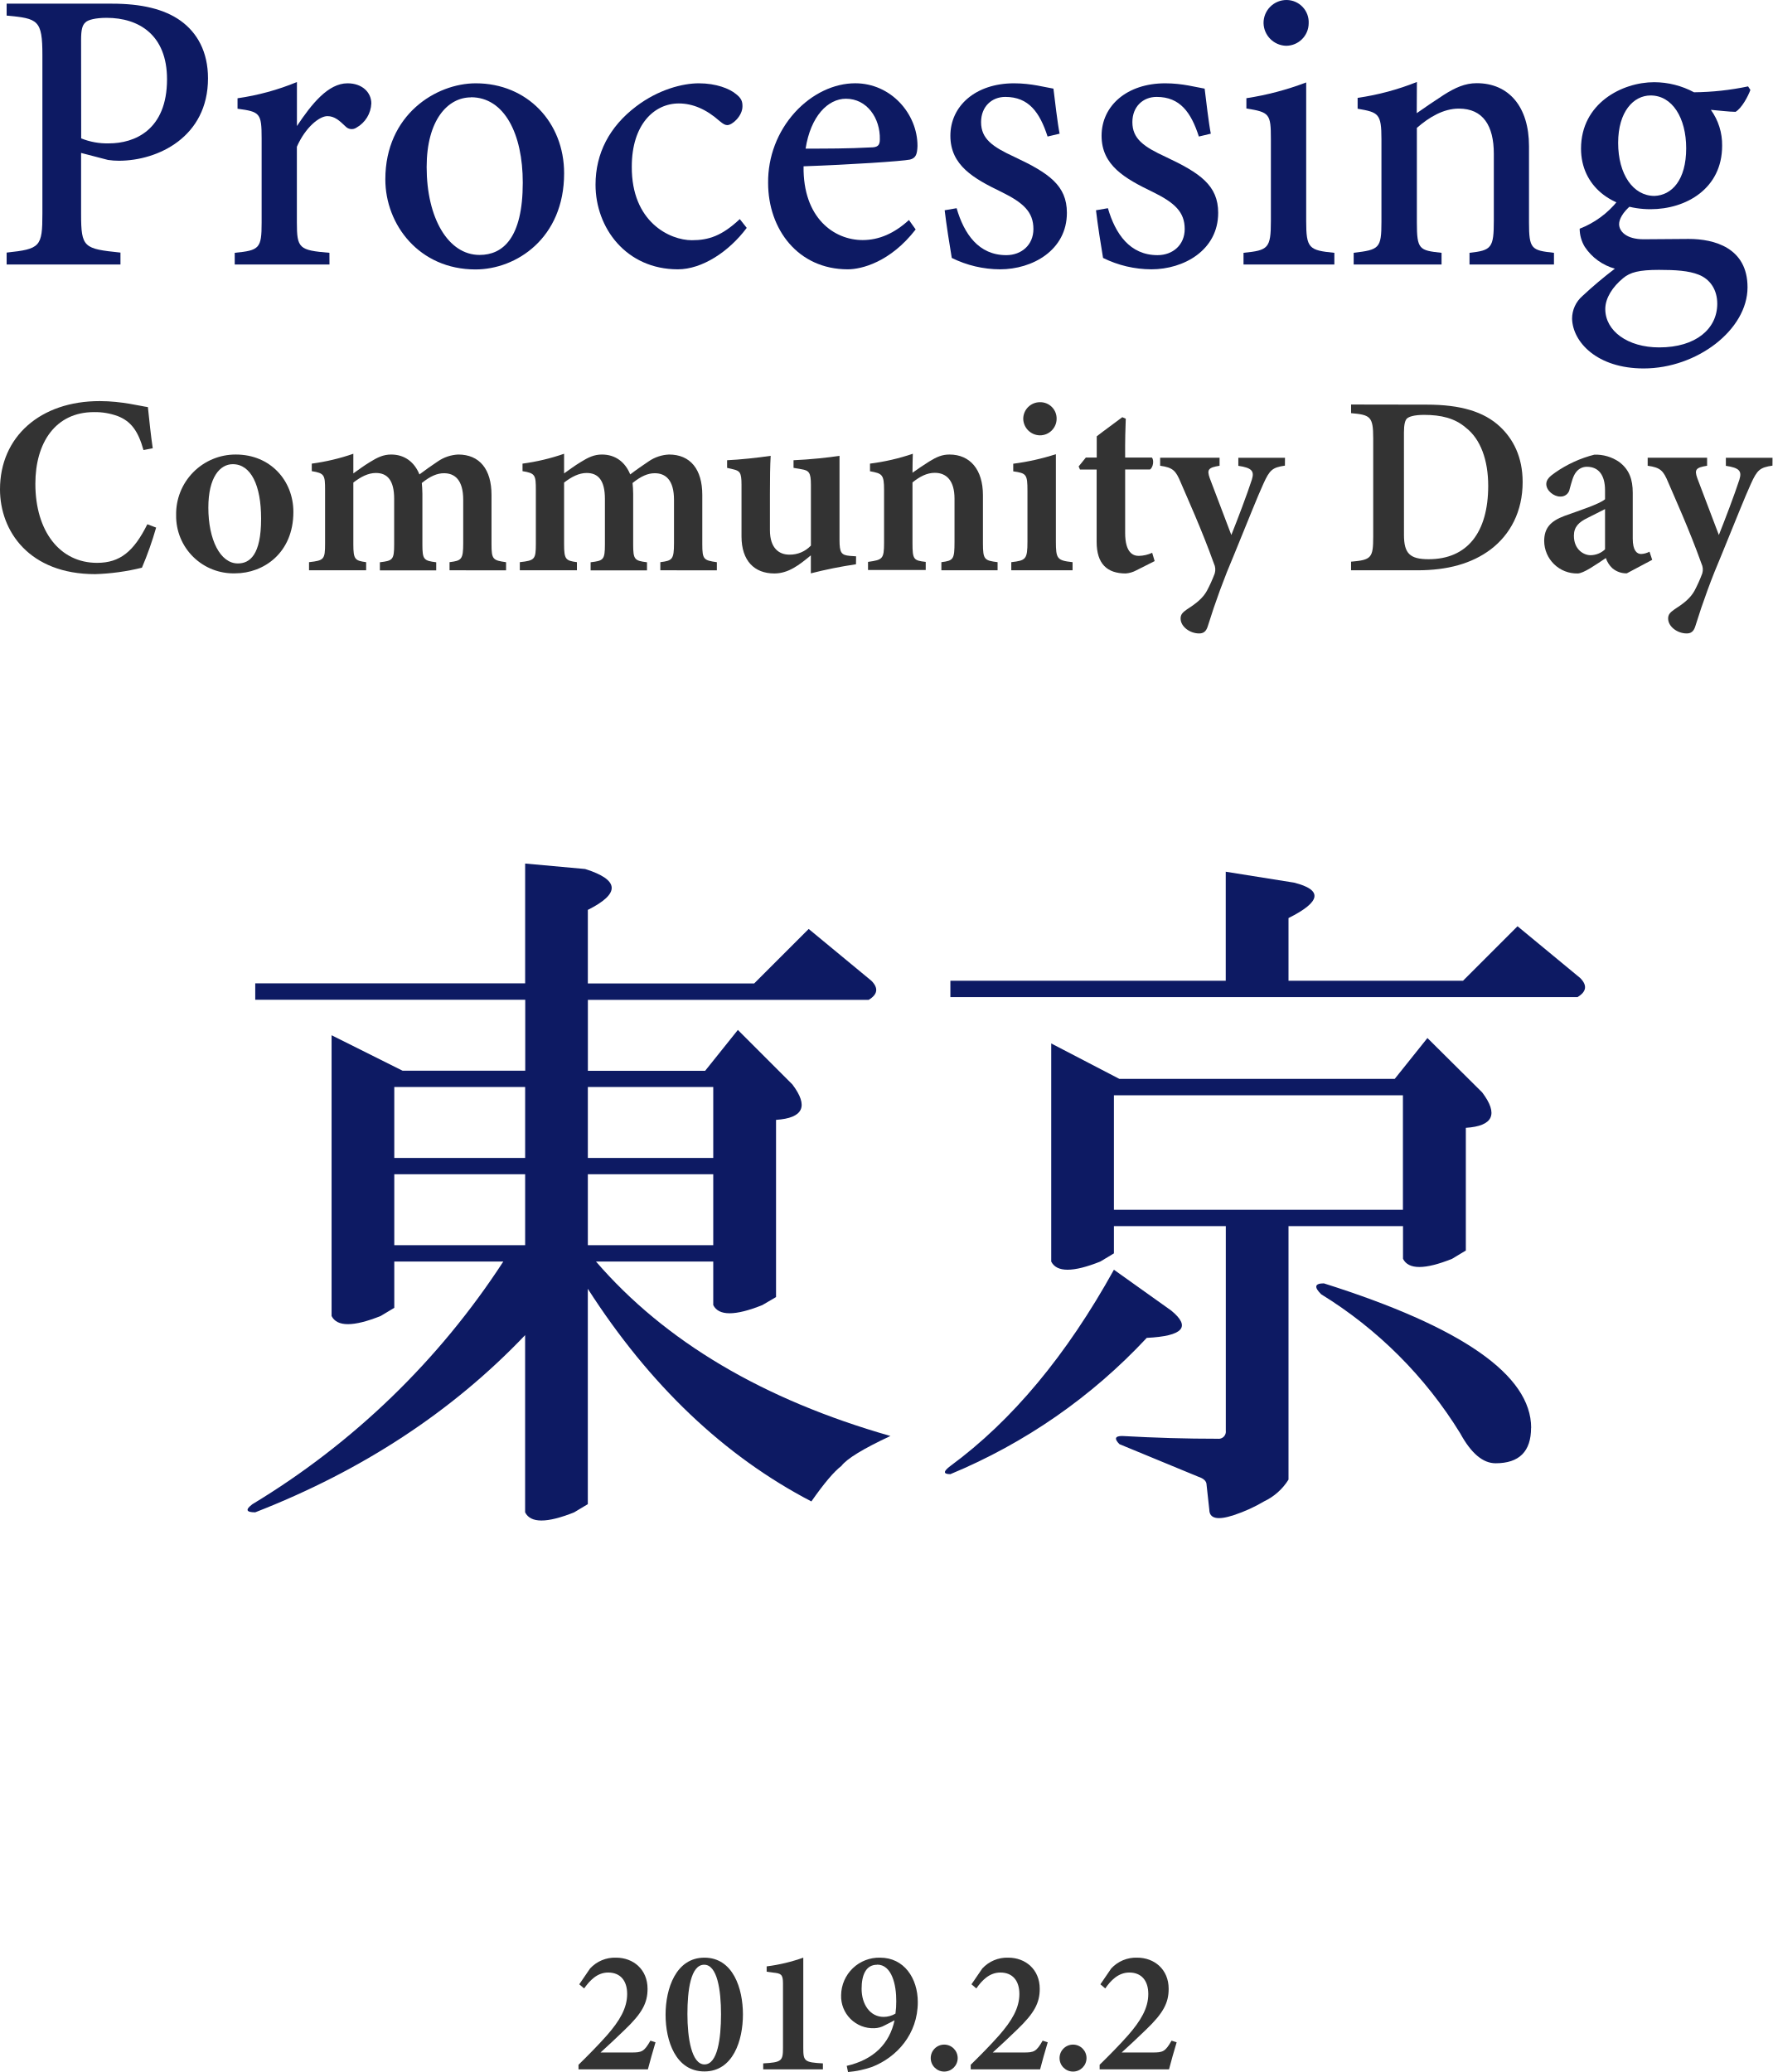
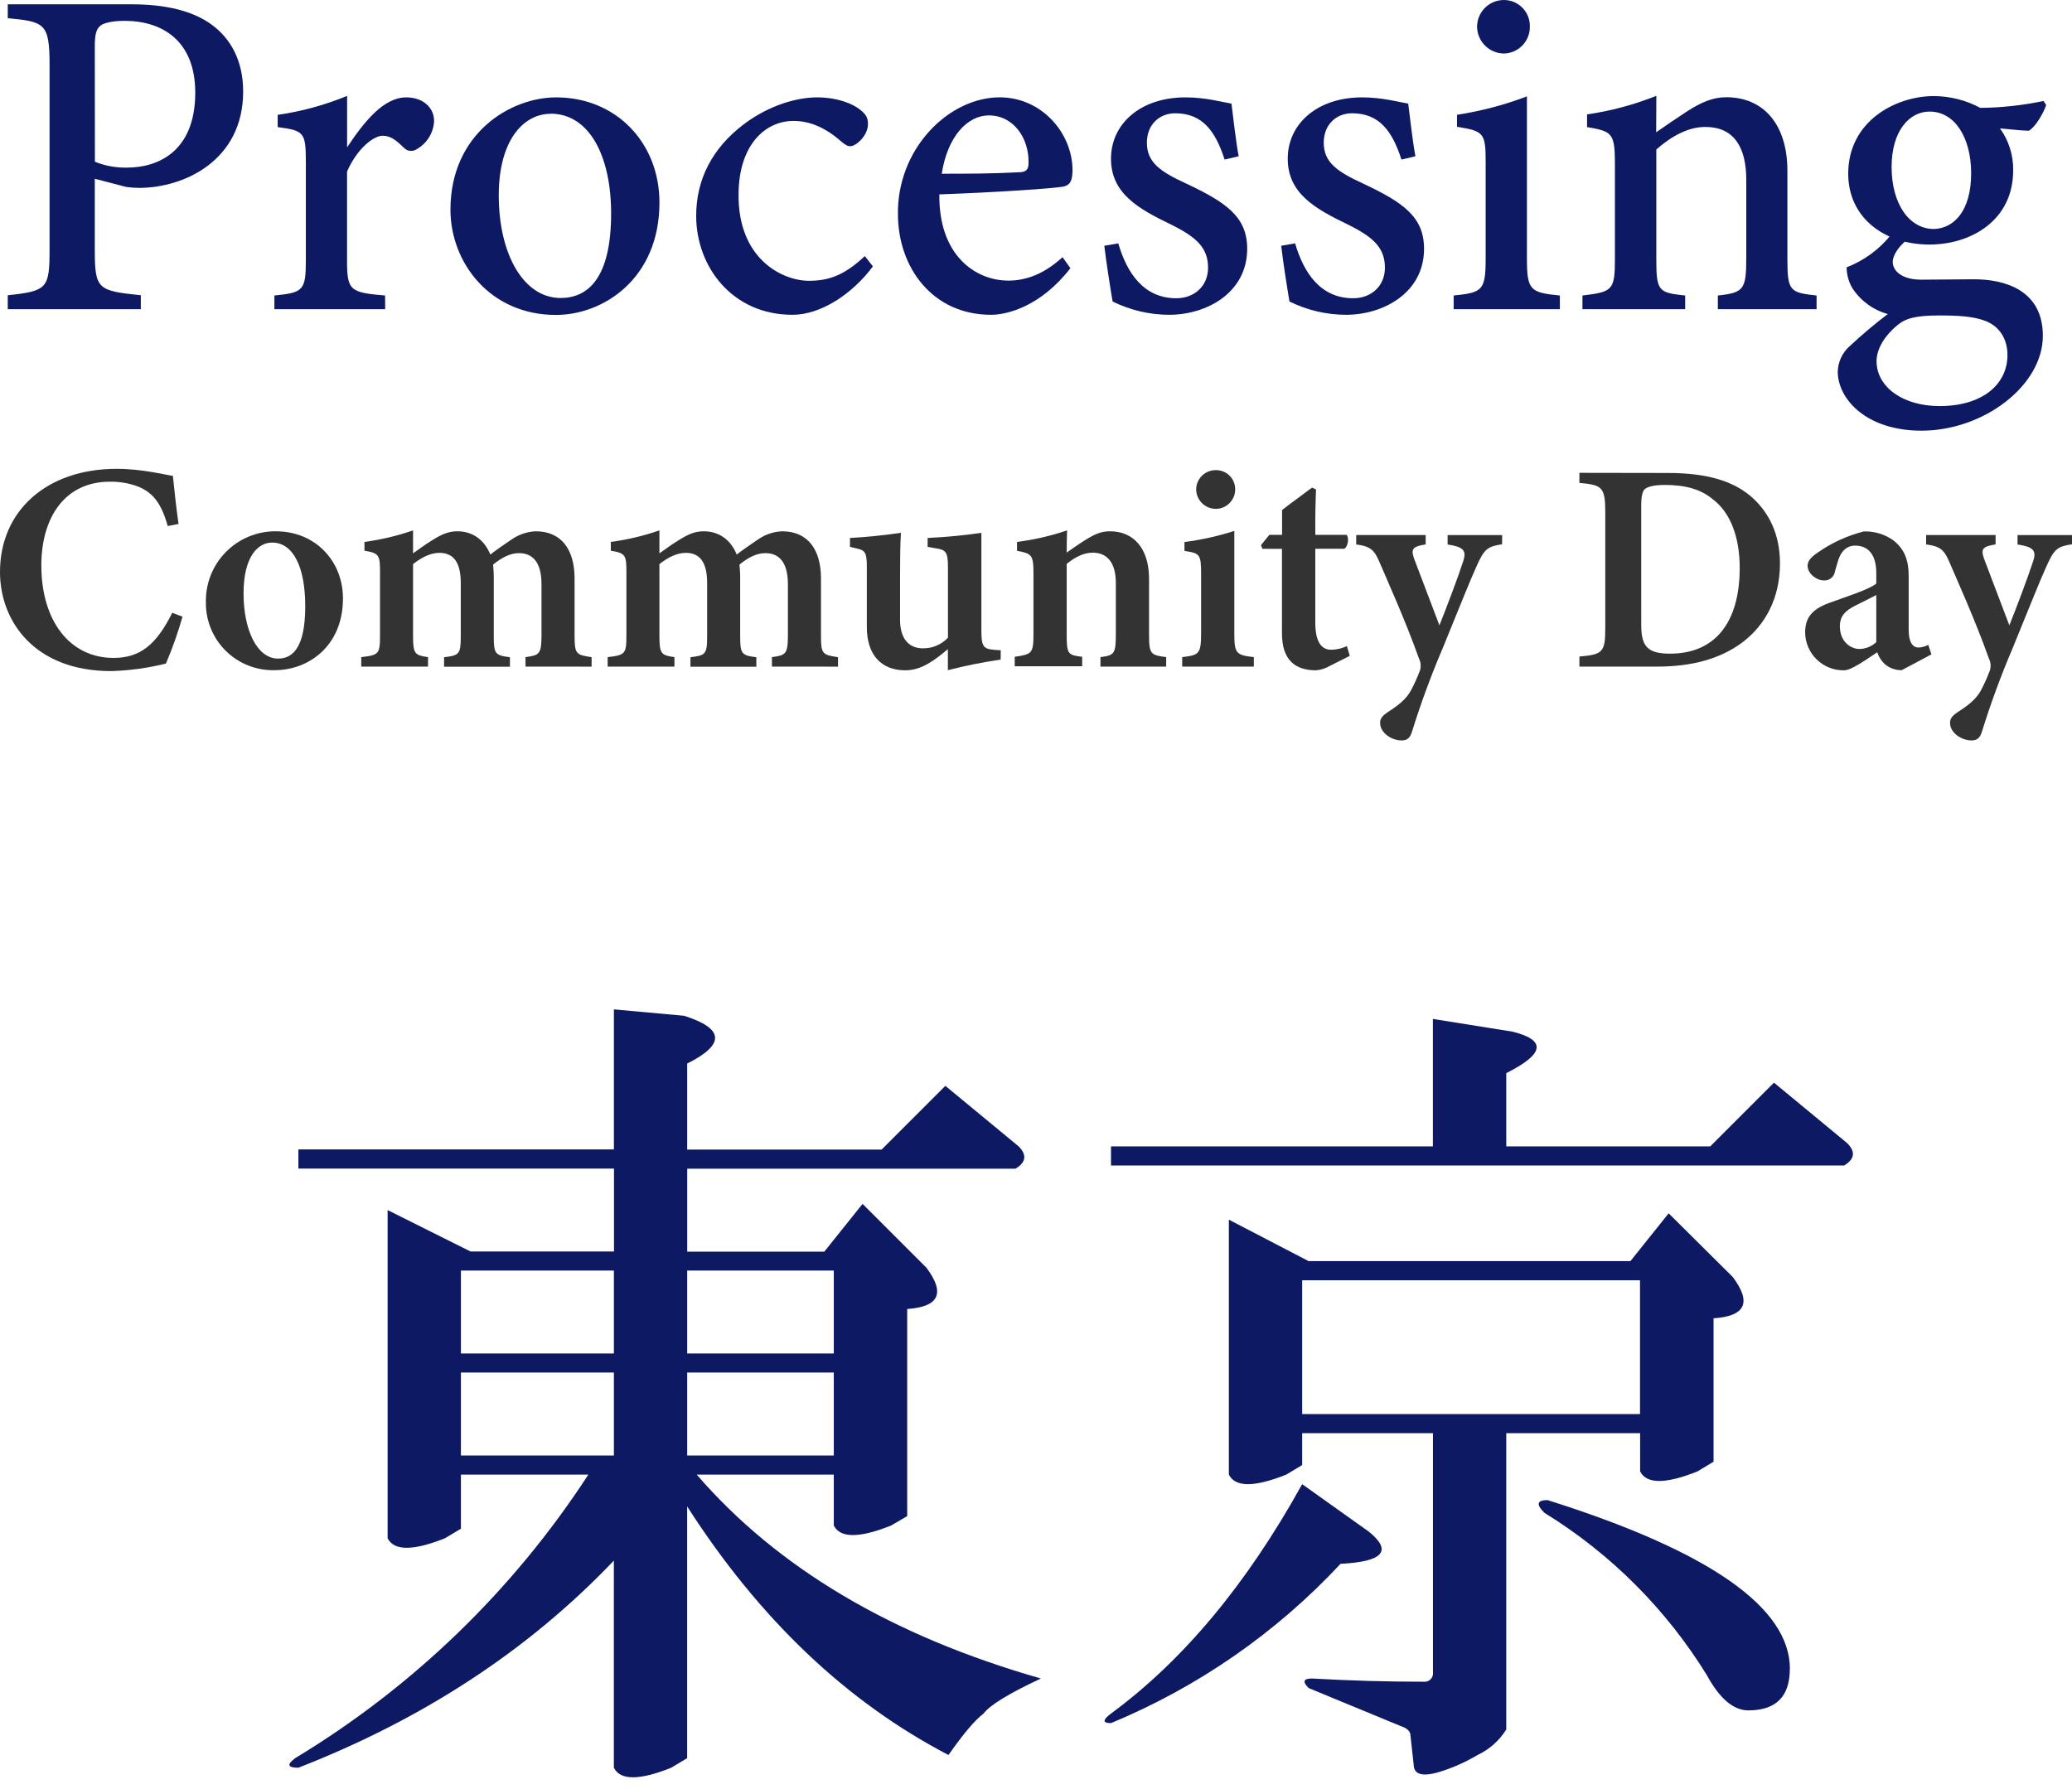
- <svg xmlns="http://www.w3.org/2000/svg" viewBox="0 0 574.42 671.57">
+ <svg xmlns="http://www.w3.org/2000/svg" viewBox="0 0 574.42 495.97">
  <defs>
    <style>.cls-1{fill:#0d1a63;}.cls-2{fill:#333;}</style>
  </defs>
  <g id="Layer_2" data-name="Layer 2">
    <g id="Layer_1-2" data-name="Layer 1">
      <path class="cls-1" d="M36.31,1.19c9.42,0,16.91,1.72,22.24,5.55s8.86,10,8.86,18.65c0,19-16.21,26.69-28.84,26.71A24.35,24.35,0,0,1,35,51.84l-8.72-2.27V69.39c0,10.92.91,11.23,12.76,12.48v3.86H2.15V81.87C13.08,80.7,13.74,80,13.74,69.18V17.9C13.74,6.44,12.33,6,2.15,5.05V1.19Zm-10,43.66a22.37,22.37,0,0,0,9,1.62c8.22,0,18.82-4.25,18.82-20.78,0-14.35-9.1-19.91-19.58-19.91-3.59,0-6.11.65-6.89,1.51-1,.89-1.38,2.4-1.38,5.63Z" />
      <path class="cls-1" d="M106.78,85.73H76.07V81.94c8-.78,8.72-1.43,8.72-9.76V44.87c0-8.21-.53-8.65-7.81-9.63V31.85a80.31,80.31,0,0,0,19.25-5.26V40.85C101,33.69,106.34,27,112.63,27c4.81,0,7.71,3,7.71,6.52a9.45,9.45,0,0,1-4.82,7.85A2.73,2.73,0,0,1,112,41c-2-1.92-3.58-3.36-5.9-3.36-2.59,0-7.12,3.61-9.89,9.93v24.5c0,8.44.7,9.05,10.55,9.87Z" />
      <path class="cls-1" d="M154.19,27c16.63,0,28.63,12.61,28.63,29.17,0,21.05-15.51,31.16-28.72,31.16-18.25,0-29.22-14.51-29.22-29.19C124.88,37.13,141.37,27,154.19,27Zm-1.56,4.56c-7.51,0-14.36,7.34-14.36,22.59,0,16.45,6.93,28.48,17.15,28.48,7.5,0,14-5.4,14-23.43C169.43,43.43,163.47,31.52,152.63,31.52Z" />
      <path class="cls-1" d="M242,73.86c-5.77,7.73-14.48,13.43-22.31,13.43C202.92,87.29,193,73.87,193,59.86c0-10.16,4.52-18.83,13.16-25.37C213.38,29,221.25,27,226.47,27c5.68,0,9.95,1.75,12,3.44,1.82,1.41,2.15,2.43,2.15,4,0,3.21-3.34,6.11-4.89,6.11-.7,0-1.29-.29-2.54-1.33-4.31-3.83-8.73-5.69-13.2-5.69-8,0-15.24,6.86-15.24,20.48-.11,17.93,12.29,23.85,19.49,23.85,5.43,0,9.76-1.44,15.51-6.85Z" />
      <path class="cls-1" d="M296.75,74.37c-8.25,10.64-17.59,12.92-22,12.92-16.14,0-25.82-13-25.82-28a33.57,33.57,0,0,1,8.69-22.88c5.53-6.07,12.71-9.42,19.54-9.42,11.58,0,20.21,9.89,20.18,20.34-.1,2.53-.45,3.89-2.43,4.39-2.58.54-19.53,1.66-34.49,2.18-.23,16.78,9.9,23.91,19.15,23.91,5.29,0,10.25-2.15,15-6.5ZM274.15,32c-5.85,0-11.44,5.68-13.07,16.17,6.93,0,13.79,0,21.06-.39,2.25,0,3-.6,3-2.6C285.3,38.33,281,32,274.15,32Z" />
      <path class="cls-1" d="M339.5,44.25c-2.53-7.82-6.09-12.84-13.7-12.84-4.39,0-7.85,3.14-7.85,8.17,0,5.41,3.68,8,10.86,11.3,11.07,5.21,16.95,9.21,16.95,18.1,0,12.15-11.19,18.31-21.65,18.31a35.51,35.51,0,0,1-15.66-3.69c-.63-3.63-1.8-11.11-2.3-15.45l3.87-.67c2.41,8.29,7.1,15.22,16.09,15.22,4.94,0,8.8-3.31,8.8-8.47,0-5.52-3.23-8.51-10.33-12C315.57,57.87,308,53.64,308,44s8.13-17,20.64-17c5.6,0,10.09,1.3,12.76,1.73.39,3.2,1.35,11.41,2,14.6Z" />
      <path class="cls-1" d="M388.53,44.25c-2.53-7.82-6.09-12.84-13.7-12.84-4.39,0-7.85,3.14-7.85,8.17,0,5.41,3.68,8,10.87,11.3,11.06,5.21,16.94,9.21,16.94,18.1,0,12.15-11.19,18.31-21.65,18.31a35.51,35.51,0,0,1-15.66-3.69c-.63-3.63-1.8-11.11-2.29-15.45l3.86-.67c2.41,8.29,7.1,15.22,16.09,15.22,4.94,0,8.8-3.31,8.8-8.47,0-5.52-3.23-8.51-10.33-12C364.6,57.87,357,53.64,357,44s8.13-17,20.64-17c5.6,0,10.09,1.3,12.76,1.73.39,3.2,1.35,11.41,2,14.6Z" />
      <path class="cls-1" d="M403,85.73V81.94c8-.8,8.87-1.43,8.87-10.34V45.07c0-8.18-.44-8.7-7.94-9.91V31.83a94.81,94.81,0,0,0,19.38-5.11V71.6c0,8.84.84,9.54,9.13,10.34v3.79Zm13.83-70.89a7.53,7.53,0,0,1-7.34-7.31A7.43,7.43,0,0,1,417,0a7.2,7.2,0,0,1,7.12,7.53A7.34,7.34,0,0,1,416.83,14.84Z" />
      <path class="cls-1" d="M476.24,85.73V81.94c7.17-.78,7.88-1.62,7.88-10.48V49.86c0-9.13-3.49-14.66-11.34-14.66-5,0-9.66,2.8-13.6,6.25V72.07c0,8.79.74,9.09,8,9.87v3.79H438.7V81.94c8.26-1,9-1.4,9-10V45.14c0-8.34-.93-8.73-7.72-9.9V31.72a83.93,83.93,0,0,0,19.21-5.15c0,2.78-.05,7-.05,10.11,2.6-1.82,5.44-3.77,8.75-5.92,3.69-2.34,6.91-3.8,10.68-3.8,10.43,0,16.95,7.67,16.95,20.4V72.05c0,8.7.78,9.09,8.09,9.89v3.79Z" />
      <path class="cls-1" d="M528.66,66.5c-2.79,2.29-3.94,4.62-3.94,6.13,0,2.3,2.26,4.92,7.95,4.92,4.69,0,10.3-.11,14.59-.11,8.25,0,19.08,2.83,19.08,15.68,0,13.74-16.35,26.3-33.65,26.3-15.11,0-23-8.54-23.21-16.12a9.74,9.74,0,0,1,3.37-7.37,135.51,135.51,0,0,1,10.5-8.85A17.22,17.22,0,0,1,513.59,80a11.46,11.46,0,0,1-1.65-5.87,29.38,29.38,0,0,0,12.34-9.07Zm6.25,1.31c-12.59,0-22.53-7.51-22.53-19.64,0-14.69,13.31-21.53,23.73-21.53A27.5,27.5,0,0,1,549,29.91,89,89,0,0,0,566.52,28l.75,1.15c-.78,2.13-2.79,5.89-4.81,7.1-2,0-6.17-.52-8-.65a19.35,19.35,0,0,1,3.65,11.63C558.12,61.17,546.37,67.81,534.91,67.81Zm2.73,19.66c-6.42,0-9.35.78-11.62,2.69-3.39,2.78-5.78,6.45-5.78,10,0,7.11,7.25,12.44,17.48,12.44,11.93,0,18.81-6.07,18.81-14.16,0-4.49-2.27-7.93-6-9.4C547.25,87.73,543,87.47,537.64,87.47Zm-2.71-56.53c-5.53,0-10.52,5.24-10.52,15.37s4.81,17.19,11.77,17.19c5.61-.21,10.28-5.12,10.28-15.44C546.46,38.27,542,30.94,534.93,30.94Z" />
      <path class="cls-2" d="M50.6,171A112,112,0,0,1,46,184a72.22,72.22,0,0,1-15.17,2.09C9.49,186.08,0,172.2,0,158.6c0-17,13-28.6,32.32-28.6,7.16,0,13.32,1.65,15.61,1.95.39,3.83,1,9.53,1.57,13.34l-3,.58c-1.71-6.13-4-9.3-8.33-11a21.33,21.33,0,0,0-7.71-1.3c-12.55,0-19,10-19,23.22,0,15.4,7.93,25.64,20,25.64,7.46,0,11.91-3.72,16.29-12.51Z" />
      <path class="cls-2" d="M76.43,147.32c11.19,0,18.65,8.44,18.65,18.61,0,13.33-9.69,19.9-18.86,19.9A18.58,18.58,0,0,1,57.08,167,19.27,19.27,0,0,1,76.43,147.32Zm-1,3.13c-4.07,0-7.91,4.12-7.91,14.08,0,10.33,3.82,18.09,9.57,18.09,3.83,0,7.53-2.7,7.53-14.5C84.63,157.28,81.31,150.45,75.44,150.45Z" />
      <path class="cls-2" d="M145.69,184.84v-2.63c3.86-.5,4.43-.83,4.43-6.13V162c0-6.51-2.78-8.62-6.24-8.62-2.17,0-4.42.93-7.18,3.17.08,1,.19,2.14.19,3.5v16.45c0,4.83.42,5.24,4.48,5.74v2.63H123.11v-2.63c4.15-.5,4.63-.78,4.63-5.8V161.67c0-5.95-2.17-8.37-5.92-8.37-2.5,0-4.92,1.26-7.31,3.11v20c0,4.92.52,5.3,4.15,5.8v2.63H100.15v-2.63c4.87-.55,5.2-.88,5.2-6V158.83c0-4.85-.17-5.45-4.31-6.12v-2.44a69.12,69.12,0,0,0,13.47-3.2v6.37c1.78-1.26,3.36-2.45,5.41-3.7,2.39-1.48,4.31-2.42,6.85-2.42,4.39,0,7.56,2.48,9.16,6.45,2.1-1.6,3.92-2.84,6-4.25a12.67,12.67,0,0,1,6.58-2.2c6.92,0,10.78,4.79,10.78,13.1v16c0,4.89.44,5.19,4.72,5.8v2.63Z" />
      <path class="cls-2" d="M214,184.84v-2.63c3.85-.5,4.43-.83,4.43-6.13V162c0-6.51-2.79-8.62-6.24-8.62-2.18,0-4.42.93-7.19,3.17.09,1,.2,2.14.2,3.5v16.45c0,4.83.42,5.24,4.48,5.74v2.63H191.41v-2.63c4.16-.5,4.63-.78,4.63-5.8V161.67c0-5.95-2.16-8.37-5.91-8.37-2.5,0-4.92,1.26-7.32,3.11v20c0,4.92.53,5.3,4.16,5.8v2.63H168.46v-2.63c4.86-.55,5.2-.88,5.2-6V158.83c0-4.85-.17-5.45-4.32-6.12v-2.44a68.79,68.79,0,0,0,13.47-3.2v6.37c1.79-1.26,3.36-2.45,5.42-3.7,2.38-1.48,4.31-2.42,6.84-2.42,4.4,0,7.57,2.48,9.17,6.45,2.09-1.6,3.92-2.84,6-4.25a12.6,12.6,0,0,1,6.57-2.2c6.93,0,10.79,4.79,10.79,13.1v16c0,4.89.44,5.19,4.72,5.8v2.63Z" />
      <path class="cls-2" d="M277.41,182.89a143.5,143.5,0,0,0-14.63,2.94V180c-3.76,3.12-7.28,5.87-11.83,5.87-6.44,0-10.64-4.08-10.64-12V157.1c0-4-.56-4.48-2.73-5l-1.94-.46v-2.47c4-.17,10.13-.83,14.12-1.43-.19,3.18-.24,7.35-.24,12.32v11.77c0,6,3.1,7.94,6.28,7.94a9.32,9.32,0,0,0,7-2.94V157.15c0-4-.61-4.66-3.1-5.07l-2.53-.44v-2.47c5-.2,11.55-.89,14.9-1.43v27.18c0,4.24.55,5,3.37,5.25l2,.14Z" />
      <path class="cls-2" d="M305.08,184.84v-2.63c3.93-.5,4.26-.92,4.26-6.59v-14c0-5.83-2.6-8.37-6.39-8.37-2.58,0-4.89,1.23-7.23,3.11v19.76c0,5.27.39,5.54,4.29,6v2.63h-18.7v-2.63c4.7-.69,5.2-.86,5.2-6.26V158.83c0-5.1-.63-5.35-4.56-6.09v-2.47a70.89,70.89,0,0,0,13.88-3.2c-.06,1.42-.11,4.22-.11,6.15,1.65-1.15,3.41-2.39,5.4-3.63,2.42-1.49,4.19-2.27,6.59-2.27,6.66,0,10.84,4.87,10.84,13.16v15.63c0,5.3.5,5.55,4.75,6.1v2.63Z" />
      <path class="cls-2" d="M327.74,184.84v-2.63c4.72-.55,5.24-.91,5.24-6.69V159.1c0-5.39-.35-5.72-4.61-6.33V150.3a76.9,76.9,0,0,0,13.82-3.09v28.31c0,5.62.42,6.14,5.41,6.69v2.63ZM337,141.1a5.48,5.48,0,0,1-5.39-5.34,5.4,5.4,0,0,1,5.48-5.4,5.28,5.28,0,0,1,5.34,5.4A5.39,5.39,0,0,1,337,141.1Z" />
      <path class="cls-2" d="M368.23,184.87a8.67,8.67,0,0,1-3.39,1c-6,0-9.44-3.06-9.44-10.26V152.18H350l-.43-1,2.33-2.88h3.53v-6.88c2.38-1.87,5.85-4.34,8.28-6.2l1.13.48c-.11,2.67-.25,7.19-.2,12.6h8.67c.74.83.44,3.13-.6,3.87h-8.07v20.56c0,6.53,2.65,7.44,4.42,7.44a10.83,10.83,0,0,0,4.34-1l.8,2.69Z" />
      <path class="cls-2" d="M416.42,150.92c-4.08.61-4.94,1.37-7,5.92s-4.35,10.4-9.46,22.9A241.55,241.55,0,0,0,391.41,203c-.55,1.79-1.51,2.31-2.8,2.31-3,0-6-2.22-6-4.83,0-1.23.53-1.92,2.09-3,3-1.91,5.13-3.62,6.44-6a46.63,46.63,0,0,0,2.53-5.61,4.4,4.4,0,0,0-.27-3.22c-3.92-11-8.92-21.94-10.75-26.28-1.6-3.84-2.51-4.83-6.67-5.41v-2.61h19.26v2.61c-3.64.58-4.16,1.24-3.19,4l7,18.44c2-5,5.08-13.1,6.65-17.93.88-2.81,0-3.83-4.38-4.49v-2.61h15.12Z" />
      <path class="cls-2" d="M462.38,131.15c10.95,0,18.57,2.26,23.8,7.19,4.15,3.91,7.28,9.69,7.28,17.89,0,9.56-4,17-10.32,21.82-6.17,4.65-14.07,6.79-23.75,6.79H437.86v-2.79c6.57-.56,7.17-1.24,7.17-8.07V142c0-7-.94-7.54-7.17-8.09v-2.8ZM455,173.37c0,6,1.9,7.88,8,7.88,12.45,0,19.3-8.6,19.3-23.81,0-8.25-2.46-15.11-7.22-18.8-3.58-3.1-8.05-4.17-13.58-4.17-3.29,0-4.9.61-5.51,1.16s-1,1.89-1,4.57Z" />
      <path class="cls-2" d="M527.21,185.83a7,7,0,0,1-4.69-1.67,7.82,7.82,0,0,1-2.09-3.29c-3.2,2.12-7.24,5-9.16,5a10.6,10.6,0,0,1-10.83-10.48c0-4.26,2.07-6.47,6.51-8.15,4.93-1.79,11.34-3.83,13.21-5.42v-2.94c0-4.85-2.06-7.59-5.87-7.59a4.33,4.33,0,0,0-3.51,1.74c-1,1.26-1.38,3-2.07,5.42a2.93,2.93,0,0,1-3.15,2.49c-1.94,0-4.44-1.87-4.44-4.06,0-1.37,1-2.42,2.84-3.68a38.79,38.79,0,0,1,12.75-5.84,13.44,13.44,0,0,1,8,2.34c3.32,2.48,4.43,5.72,4.43,10v14.86c0,3.91,1.35,5,2.73,5a6.36,6.36,0,0,0,2.7-.75l.88,2.64ZM520.16,165c-1.6.85-4,2-5.7,2.88-2.76,1.35-4.39,2.86-4.39,5.76,0,4.54,3.25,6.31,5.36,6.31a6.86,6.86,0,0,0,4.73-1.9Z" />
      <path class="cls-2" d="M574.42,150.92c-4.08.61-4.94,1.37-7,5.92s-4.35,10.4-9.46,22.9A241.55,241.55,0,0,0,549.41,203c-.55,1.79-1.51,2.31-2.8,2.31-3,0-6-2.22-6-4.83,0-1.23.53-1.92,2.09-3,3-1.91,5.13-3.62,6.45-6a47.87,47.87,0,0,0,2.52-5.61,4.4,4.4,0,0,0-.27-3.22c-3.92-11-8.91-21.94-10.75-26.28-1.6-3.84-2.51-4.83-6.67-5.41v-2.61h19.26v2.61c-3.64.58-4.16,1.24-3.19,4l7,18.44c2-5,5.08-13.1,6.65-17.93.88-2.81,0-3.83-4.38-4.49v-2.61h15.12Z" />
      <path class="cls-1" d="M189.63,281.66q16.77,5.29.88,13.25v23.85h53.9l17.67-17.67,20.32,16.79q3.53,3.54-.88,6.19h-91v23h38l10.61-13.25,17.67,17.67q8,10.59-5.3,11.48v57.43L247.06,423q-13.26,5.31-15.91,0V408.89h-38q33.57,38.88,95.42,56.54-13.24,6.18-15.9,9.72-3.54,2.66-9.72,11.49-42.4-22.09-72.45-68.92v69.8l-4.42,2.65q-13.25,5.31-15.9,0V432.74q-35.35,37.11-87.47,57.43c-3,0-3.25-.88-.89-2.65a252.81,252.81,0,0,0,81.29-78.63H127.78v15l-4.42,2.65q-13.26,5.29-15.9,0v-91l23,11.49h39.76v-23H82.72v-5.31h87.47V279.89Zm-61.85,93.65h42.41v-23H127.78Zm0,28.28h42.41v-23H127.78Zm62.73-28.28h40.64v-23H190.51Zm0,28.28h40.64v-23H190.51Z" />
      <path class="cls-1" d="M379.59,424.79q9.71,7.95-7.95,8.84A182.48,182.48,0,0,1,308,477.8q-3.54,0,0-2.65,30-22.06,53-63.61Zm39.76-138.72q14.13,3.54-1.77,11.49v20.32h56.55l17.67-17.67L512.12,317q3.52,3.54-.88,6.18H308v-5.3h89.24V282.54Zm61,68q8,10.61-5.3,11.48v39.76L470.6,408q-13.26,5.31-15.91,0V397.4H417.58v82.17a18.82,18.82,0,0,1-7.95,7.07,49.34,49.34,0,0,1-9.72,4.42q-7.95,2.64-8-1.77l-.88-8c0-1.19-.89-2.07-2.66-2.65L362.8,468.08c-1.77-1.76-1.47-2.65.89-2.65q15.9.9,30.92.89a2.34,2.34,0,0,0,2.65-2.65V397.4H361v8.84l-4.41,2.65q-13.26,5.3-15.91,0V338.2l22.09,11.49H452l10.6-13.25ZM361,392.1h93.66V355H361Zm135.19,70.68q0,11.48-11.49,11.49-6.19,0-11.48-9.72a137.62,137.62,0,0,0-45.06-45.06q-3.56-3.53.88-3.53Q496.21,437.16,496.22,462.78Z" />
-       <path class="cls-2" d="M212.44,661.94c-.85,2.9-1.9,6.48-2.47,8.77H187.48v-1.48c3.06-3,6.41-6.37,9.28-9.62,4-4.59,6.49-8.7,6.49-13.33,0-4.28-2.18-6.95-6.15-6.95-3.6,0-6,2.64-7.8,5.16l-1.57-1.35,3.51-5.13a10.93,10.93,0,0,1,8.41-3.5c5.6,0,10.21,3.82,10.21,10.09,0,4.58-1.73,7.89-7.41,13.31-2.3,2.23-5.64,5.38-7.83,7.34h10c3.37,0,4.12-.25,6.17-3.84Z" />
-       <path class="cls-2" d="M228.28,634.51c9.3,0,12.49,10,12.49,18.41s-3.19,18.47-12.49,18.47S215.7,661.47,215.7,653,219.06,634.51,228.28,634.51Zm-.07,2.29c-4.37,0-5.43,8.27-5.43,16s1.34,16.31,5.54,16.31,5.35-8.31,5.35-16.25S232.43,636.8,228.21,636.8Z" />
-       <path class="cls-2" d="M247.34,670.71v-1.93c6-.32,6.41-.83,6.41-5V642.71c0-2.91-.81-3.1-3.21-3.36l-2.08-.29v-1.72a56.65,56.65,0,0,0,11.87-2.83v29.27c0,4.26.35,4.68,6.36,5v1.93Z" />
-       <path class="cls-2" d="M289.91,654.81l-3.19,1.64a7.22,7.22,0,0,1-3.35.93,10.37,10.37,0,0,1-10.78-10.73,12.32,12.32,0,0,1,12.65-12.14c7.73,0,12.2,6.65,12.2,14.4,0,10.38-6.79,17.86-14.79,21a32,32,0,0,1-7.82,1.67l-.42-2C283.1,667.58,288.25,662.46,289.91,654.81Zm-5.68-18c-3.56,0-5,3.25-5,7.8,0,5,2.72,9.1,7.14,9.1a7.5,7.5,0,0,0,3.83-1.06,27.15,27.15,0,0,0,.26-4C290.51,643.28,289,636.73,284.23,636.77Z" />
-       <path class="cls-2" d="M306,671.43a4.37,4.37,0,0,1,0-8.74,4.37,4.37,0,0,1,0,8.74Z" />
-       <path class="cls-2" d="M339.55,661.94c-.86,2.9-1.9,6.48-2.47,8.77H314.59v-1.48c3.06-3,6.41-6.37,9.27-9.62,4-4.59,6.5-8.7,6.5-13.33,0-4.28-2.18-6.95-6.16-6.95-3.6,0-6.05,2.64-7.79,5.16l-1.57-1.35,3.51-5.13a10.92,10.92,0,0,1,8.4-3.5c5.6,0,10.21,3.82,10.21,10.09,0,4.58-1.73,7.89-7.4,13.31-2.3,2.23-5.64,5.38-7.83,7.34h10c3.37,0,4.12-.25,6.17-3.84Z" />
-       <path class="cls-2" d="M347.75,671.43a4.37,4.37,0,0,1,0-8.74,4.37,4.37,0,0,1,0,8.74Z" />
-       <path class="cls-2" d="M381.33,661.94c-.86,2.9-1.9,6.48-2.47,8.77H356.37v-1.48c3.06-3,6.41-6.37,9.27-9.62,4-4.59,6.5-8.7,6.5-13.33,0-4.28-2.18-6.95-6.15-6.95-3.6,0-6.06,2.64-7.8,5.16l-1.57-1.35,3.51-5.13a10.92,10.92,0,0,1,8.4-3.5c5.6,0,10.21,3.82,10.21,10.09,0,4.58-1.73,7.89-7.4,13.31-2.3,2.23-5.64,5.38-7.83,7.34h10c3.37,0,4.12-.25,6.17-3.84Z" />
    </g>
  </g>
</svg>
